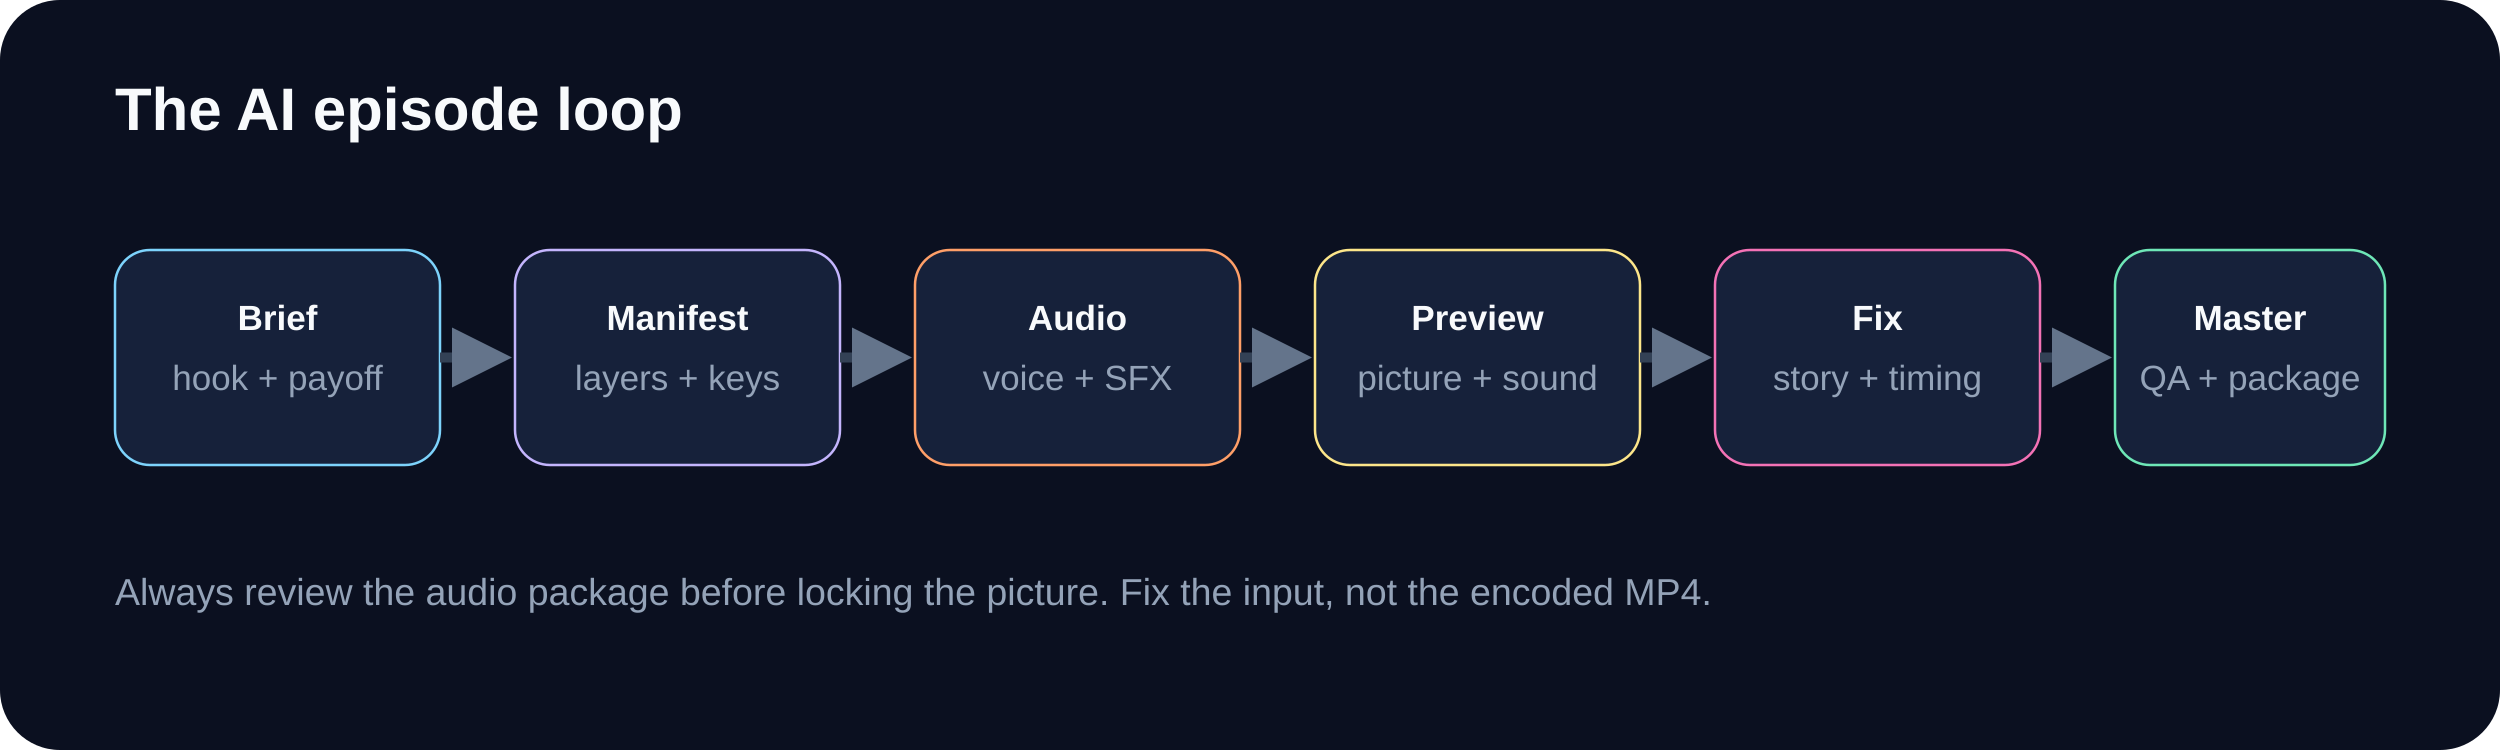
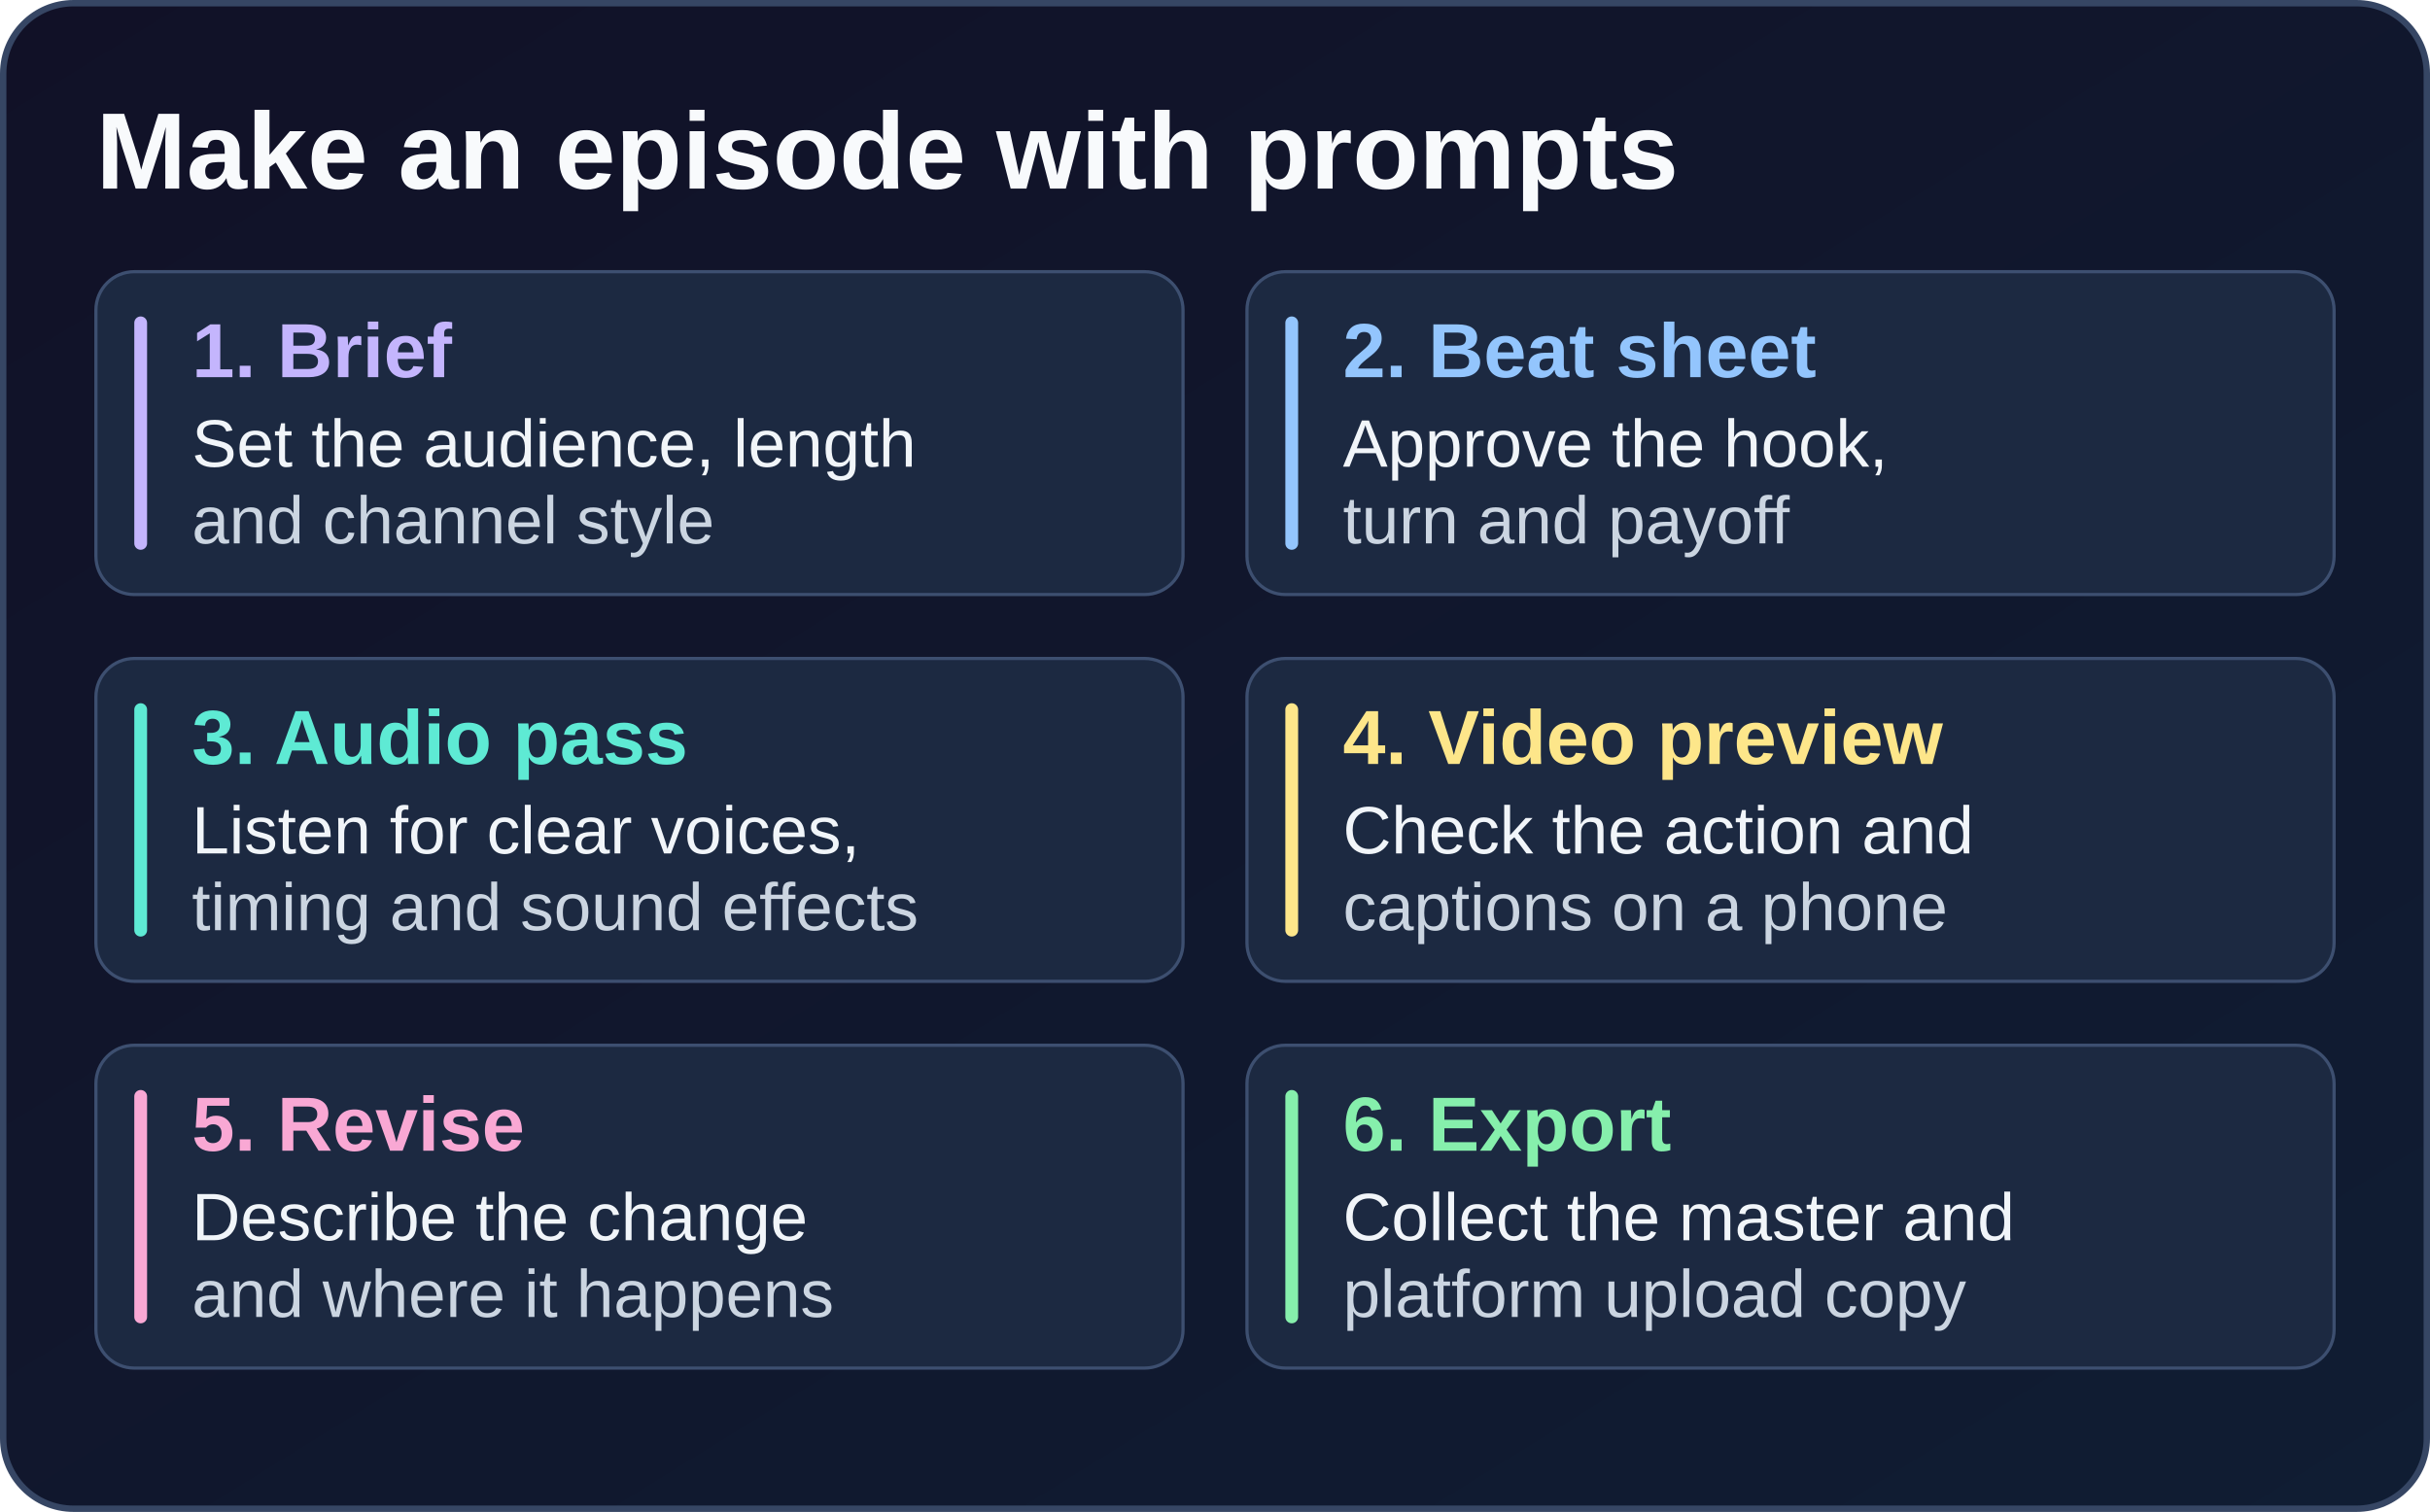
- <svg xmlns="http://www.w3.org/2000/svg" viewBox="0 0 1000 300" role="img" aria-labelledby="title desc">
-   <rect width="1000" height="300" rx="24" fill="#0B1020" />
-   <text x="46" y="52" fill="#F8FAFC" font-family="Arial, Helvetica, sans-serif" font-size="24" font-weight="700">The AI episode loop</text>
-   <g font-family="Arial, Helvetica, sans-serif" font-size="14">
-     <rect x="46" y="100" width="130" height="86" rx="14" fill="#16213A" stroke="#7DD3FC" />
-     <text x="111" y="132" text-anchor="middle" fill="#F8FAFC" font-weight="700">Brief</text>
-     <text x="111" y="156" text-anchor="middle" fill="#94A3B8">hook + payoff</text>
-     <rect x="206" y="100" width="130" height="86" rx="14" fill="#16213A" stroke="#C4B5FD" />
-     <text x="271" y="132" text-anchor="middle" fill="#F8FAFC" font-weight="700">Manifest</text>
-     <text x="271" y="156" text-anchor="middle" fill="#94A3B8">layers + keys</text>
-     <rect x="366" y="100" width="130" height="86" rx="14" fill="#16213A" stroke="#FF9F68" />
-     <text x="431" y="132" text-anchor="middle" fill="#F8FAFC" font-weight="700">Audio</text>
-     <text x="431" y="156" text-anchor="middle" fill="#94A3B8">voice + SFX</text>
-     <rect x="526" y="100" width="130" height="86" rx="14" fill="#16213A" stroke="#FDE68A" />
-     <text x="591" y="132" text-anchor="middle" fill="#F8FAFC" font-weight="700">Preview</text>
-     <text x="591" y="156" text-anchor="middle" fill="#94A3B8">picture + sound</text>
-     <rect x="686" y="100" width="130" height="86" rx="14" fill="#16213A" stroke="#F472B6" />
-     <text x="751" y="132" text-anchor="middle" fill="#F8FAFC" font-weight="700">Fix</text>
-     <text x="751" y="156" text-anchor="middle" fill="#94A3B8">story + timing</text>
-     <rect x="846" y="100" width="108" height="86" rx="14" fill="#16213A" stroke="#6EE7B7" />
-     <text x="900" y="132" text-anchor="middle" fill="#F8FAFC" font-weight="700">Master</text>
-     <text x="900" y="156" text-anchor="middle" fill="#94A3B8">QA + package</text>
+ <svg xmlns="http://www.w3.org/2000/svg" width="760" height="473" viewBox="0 0 760 473" role="img" aria-labelledby="title desc">
+   <defs>
+     <linearGradient id="background" x2="1" y2="1">
+       <stop stop-color="#111127" />
+       <stop offset="1" stop-color="#101D33" />
+     </linearGradient>
+   </defs>
+   <rect x="1" y="1" width="758" height="471" rx="22" fill="url(#background)" stroke="#364664" stroke-width="2" />
+   <g font-family="system-ui, Arial, sans-serif">
+     <text x="30" y="59" fill="#F8FAFC" font-size="34" font-weight="700">Make an episode with prompts</text>
+     <g transform="translate(30 85)">
+       <rect width="340" height="101" rx="12" fill="#1C2941" stroke="#3D4F70" />
+       <rect x="12" y="14" width="4" height="73" rx="2" fill="#C4B5FD" />
+       <text x="30" y="33" fill="#C4B5FD" font-size="24" font-weight="700">1. Brief</text>
+       <text x="30" y="61" fill="#F1F5F9" font-size="21">Set the audience, length</text>
+       <text x="30" y="85" fill="#CBD5E1" font-size="21">and channel style</text>
+     </g>
+     <g transform="translate(390 85)">
+       <rect width="340" height="101" rx="12" fill="#1C2941" stroke="#3D4F70" />
+       <rect x="12" y="14" width="4" height="73" rx="2" fill="#93C5FD" />
+       <text x="30" y="33" fill="#93C5FD" font-size="24" font-weight="700">2. Beat sheet</text>
+       <text x="30" y="61" fill="#F1F5F9" font-size="21">Approve the hook,</text>
+       <text x="30" y="85" fill="#CBD5E1" font-size="21">turn and payoff</text>
+     </g>
+     <g transform="translate(30 206)">
+       <rect width="340" height="101" rx="12" fill="#1C2941" stroke="#3D4F70" />
+       <rect x="12" y="14" width="4" height="73" rx="2" fill="#5EEAD4" />
+       <text x="30" y="33" fill="#5EEAD4" font-size="24" font-weight="700">3. Audio pass</text>
+       <text x="30" y="61" fill="#F1F5F9" font-size="21">Listen for clear voices,</text>
+       <text x="30" y="85" fill="#CBD5E1" font-size="21">timing and sound effects</text>
+     </g>
+     <g transform="translate(390 206)">
+       <rect width="340" height="101" rx="12" fill="#1C2941" stroke="#3D4F70" />
+       <rect x="12" y="14" width="4" height="73" rx="2" fill="#FDE68A" />
+       <text x="30" y="33" fill="#FDE68A" font-size="24" font-weight="700">4. Video preview</text>
+       <text x="30" y="61" fill="#F1F5F9" font-size="21">Check the action and</text>
+       <text x="30" y="85" fill="#CBD5E1" font-size="21">captions on a phone</text>
+     </g>
+     <g transform="translate(30 327)">
+       <rect width="340" height="101" rx="12" fill="#1C2941" stroke="#3D4F70" />
+       <rect x="12" y="14" width="4" height="73" rx="2" fill="#F9A8D4" />
+       <text x="30" y="33" fill="#F9A8D4" font-size="24" font-weight="700">5. Revise</text>
+       <text x="30" y="61" fill="#F1F5F9" font-size="21">Describe the change</text>
+       <text x="30" y="85" fill="#CBD5E1" font-size="21">and where it happens</text>
+     </g>
+     <g transform="translate(390 327)">
+       <rect width="340" height="101" rx="12" fill="#1C2941" stroke="#3D4F70" />
+       <rect x="12" y="14" width="4" height="73" rx="2" fill="#86EFAC" />
+       <text x="30" y="33" fill="#86EFAC" font-size="24" font-weight="700">6. Export</text>
+       <text x="30" y="61" fill="#F1F5F9" font-size="21">Collect the master and</text>
+       <text x="30" y="85" fill="#CBD5E1" font-size="21">platform upload copy</text>
+     </g>
  </g>
-   <g stroke="#334155" stroke-width="4" fill="none" marker-end="url(#a)">
-     <path d="M176 143 H200" />
-     <path d="M336 143 H360" />
-     <path d="M496 143 H520" />
-     <path d="M656 143 H680" />
-     <path d="M816 143 H840" />
-   </g>
-   <defs>
-     <marker id="a" viewBox="0 0 10 10" refX="8" refY="5" markerWidth="6" markerHeight="6" orient="auto">
-       <path d="M0 0 L10 5 L0 10 Z" fill="#64748B" />
-     </marker>
-   </defs>
-   <text x="46" y="242" fill="#94A3B8" font-family="Arial, Helvetica, sans-serif" font-size="15">Always review the audio package before locking the picture. Fix the input, not the encoded MP4.</text>
</svg>
